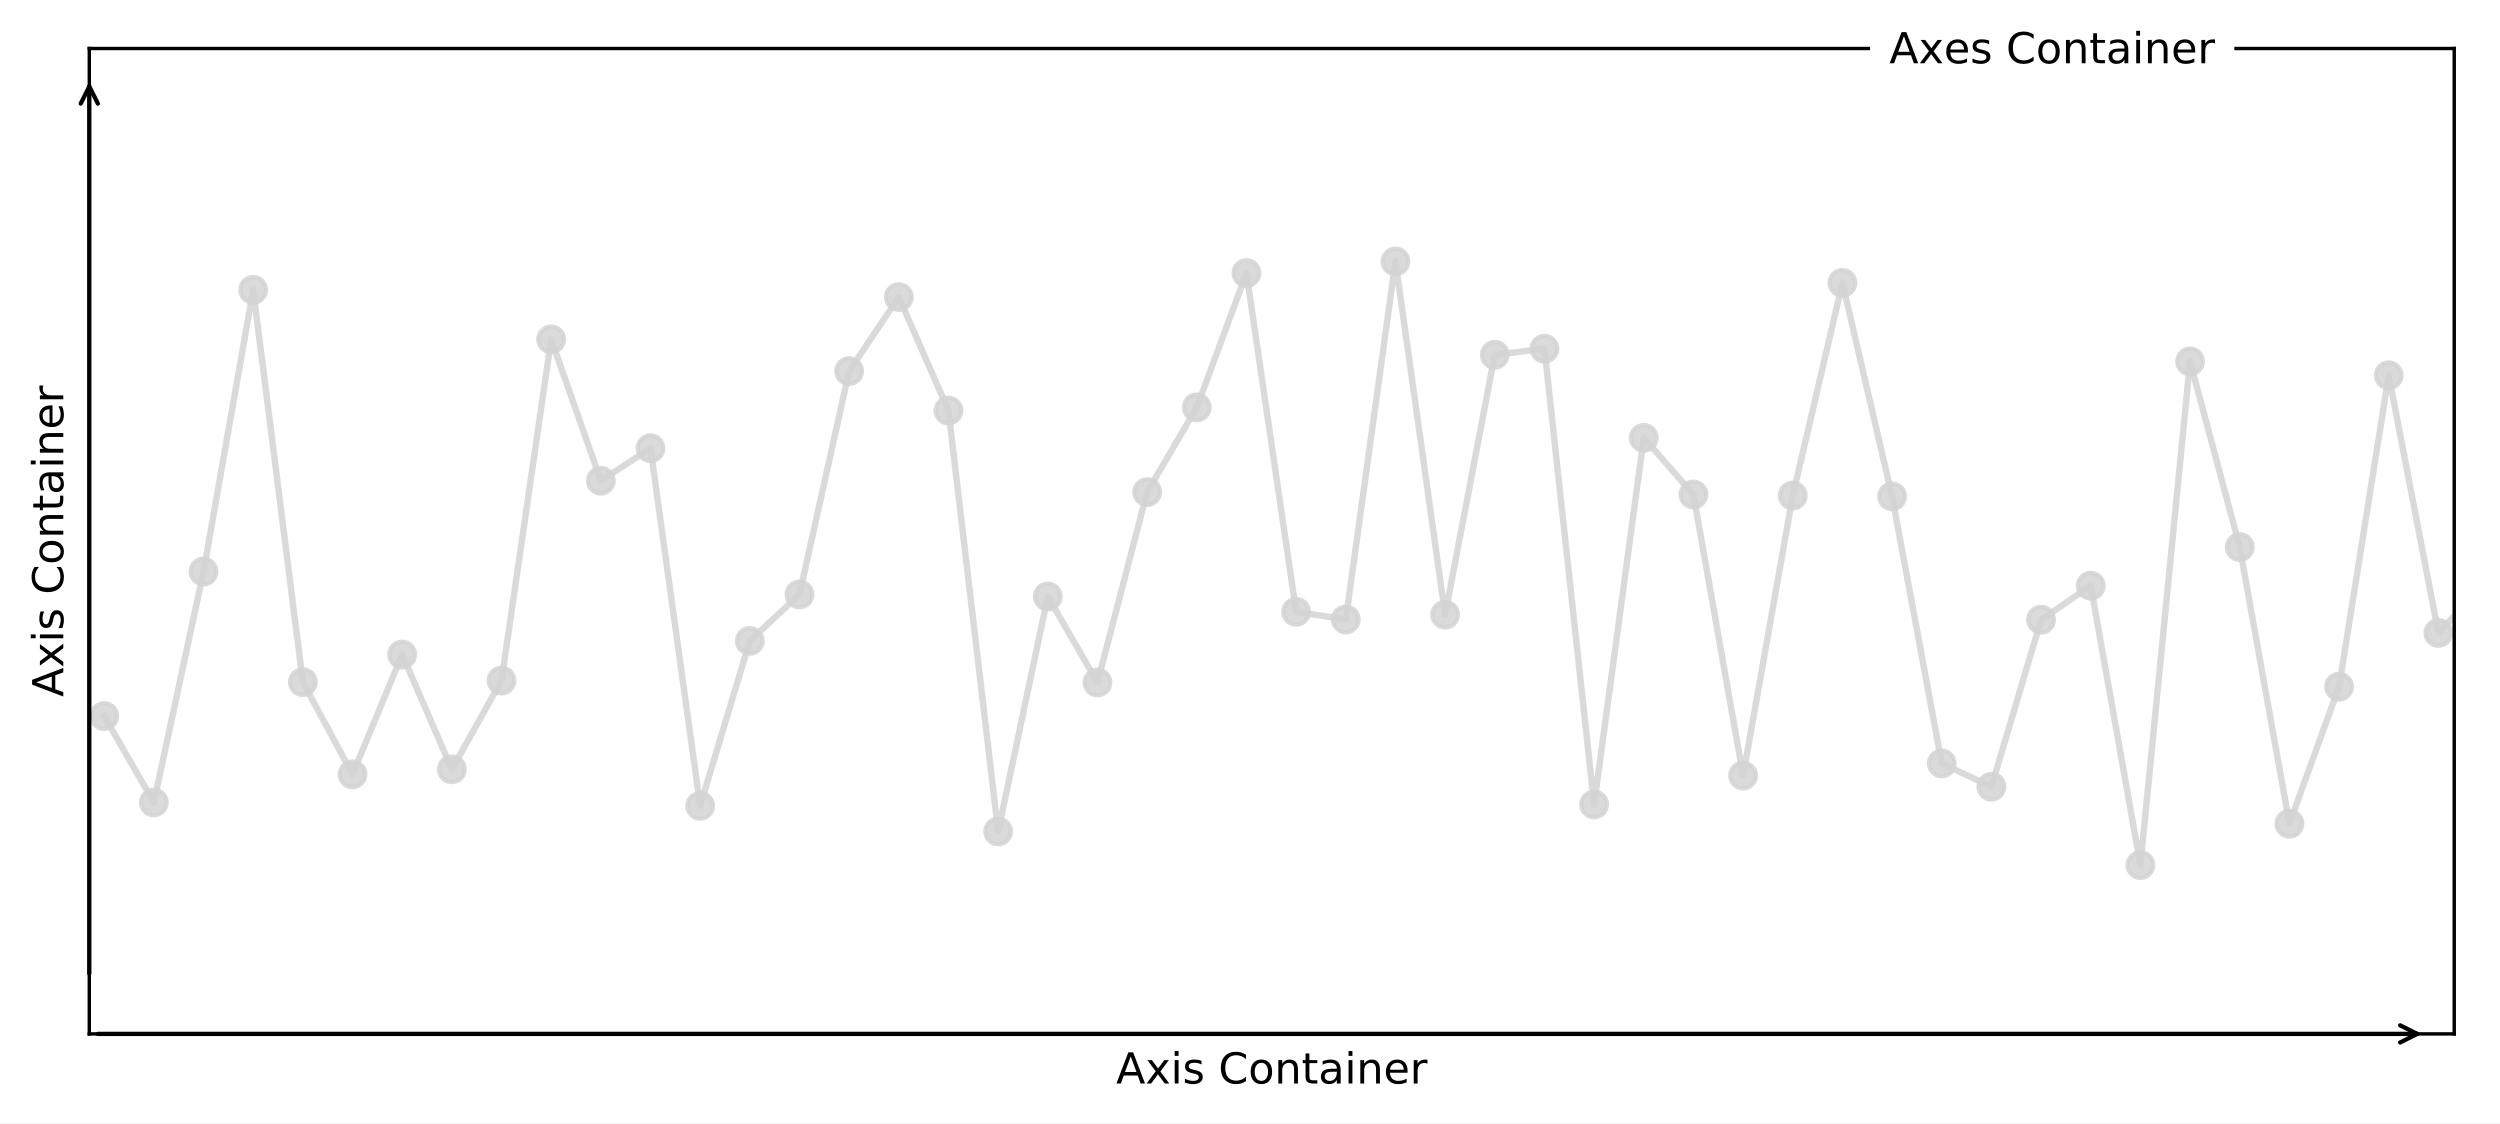
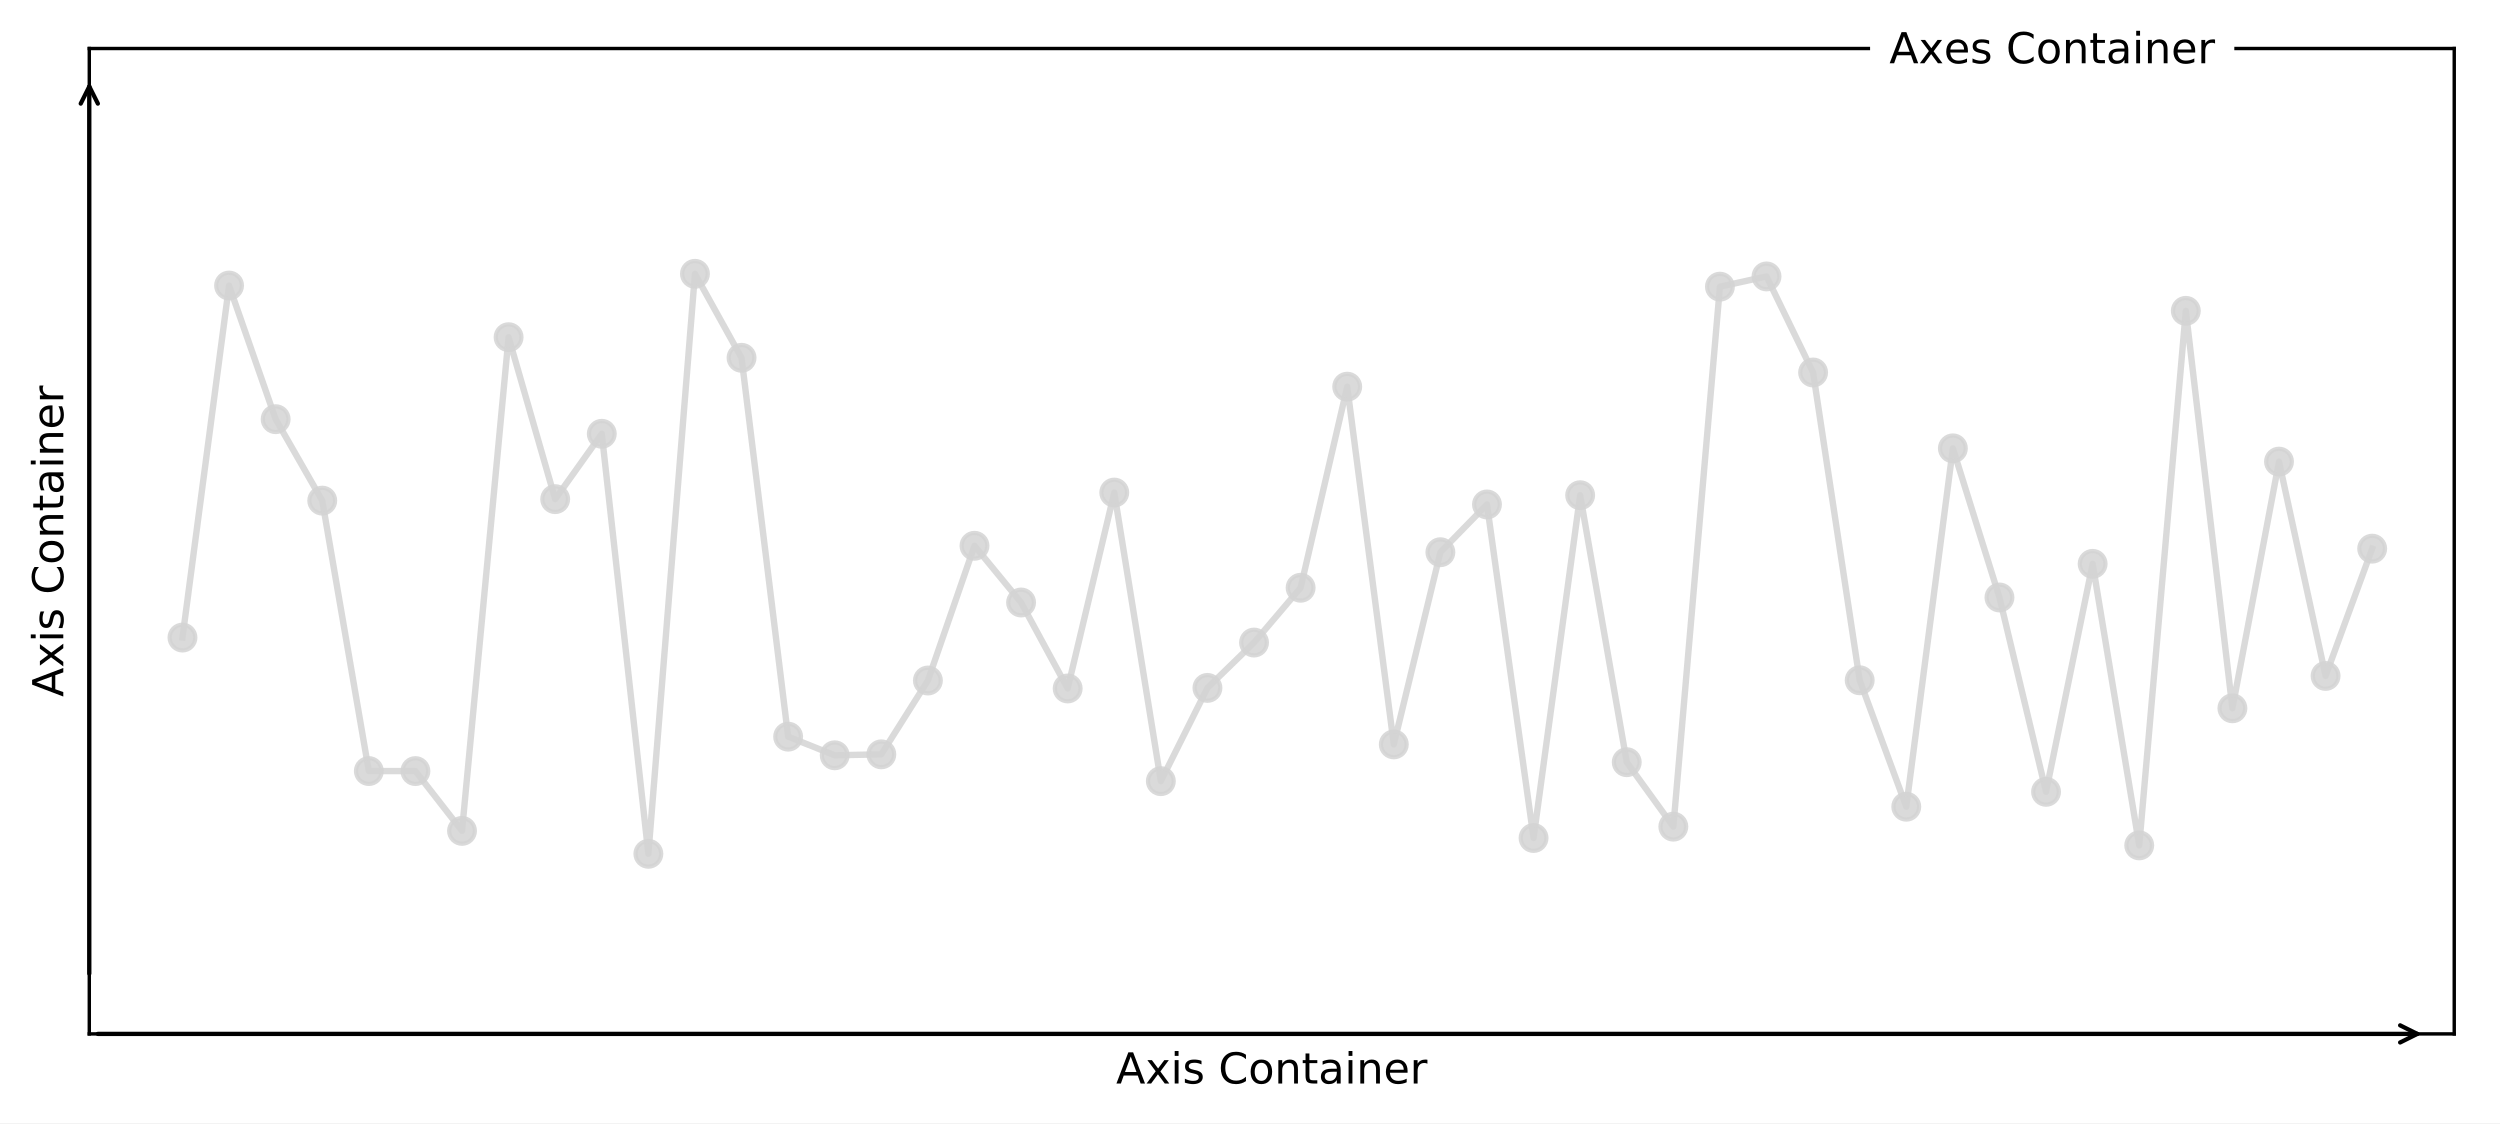
<svg xmlns="http://www.w3.org/2000/svg" xmlns:xlink="http://www.w3.org/1999/xlink" height="262.621pt" version="1.1" viewBox="0 0 584.538 262.621" width="584.538pt">
  <defs>
    <style type="text/css">
*{stroke-linecap:butt;stroke-linejoin:round;}
  </style>
  </defs>
  <g id="figure_1">
    <g id="patch_1">
      <path d="M 0 262.621  L 584.538 262.621  L 584.538 0  L 0 0  z " style="fill:#ffffff;" />
    </g>
    <g id="axes_1">
      <g id="patch_2">
        <path d="M 20.878 241.742  L 573.838 241.742  L 573.838 11.342  L 20.878 11.342  z " style="fill:#ffffff;" />
      </g>
      <g id="matplotlib.axis_1">
        <g id="text_1">
          <defs>
            <path d="M 34.188 63.188  L 20.797 26.906  L 47.609 26.906  z M 28.609 72.906  L 39.797 72.906  L 67.578 0  L 57.328 0  L 50.688 18.703  L 17.828 18.703  L 11.188 0  L 0.781 0  z " id="DejaVuSans-65" />
            <path d="M 54.891 54.688  L 35.109 28.078  L 55.906 0  L 45.312 0  L 29.391 21.484  L 13.484 0  L 2.875 0  L 24.125 28.609  L 4.688 54.688  L 15.281 54.688  L 29.781 35.203  L 44.281 54.688  z " id="DejaVuSans-120" />
            <path d="M 9.422 54.688  L 18.406 54.688  L 18.406 0  L 9.422 0  z M 9.422 75.984  L 18.406 75.984  L 18.406 64.594  L 9.422 64.594  z " id="DejaVuSans-105" />
            <path d="M 44.281 53.078  L 44.281 44.578  Q 40.484 46.531 36.375 47.5  Q 32.281 48.484 27.875 48.484  Q 21.188 48.484 17.844 46.438  Q 14.5 44.391 14.5 40.281  Q 14.5 37.156 16.891 35.375  Q 19.281 33.594 26.516 31.984  L 29.594 31.297  Q 39.156 29.25 43.188 25.516  Q 47.219 21.781 47.219 15.094  Q 47.219 7.469 41.188 3.016  Q 35.156 -1.422 24.609 -1.422  Q 20.219 -1.422 15.453 -0.562  Q 10.688 0.297 5.422 2  L 5.422 11.281  Q 10.406 8.688 15.234 7.391  Q 20.062 6.109 24.812 6.109  Q 31.156 6.109 34.562 8.281  Q 37.984 10.453 37.984 14.406  Q 37.984 18.062 35.516 20.016  Q 33.062 21.969 24.703 23.781  L 21.578 24.516  Q 13.234 26.266 9.516 29.906  Q 5.812 33.547 5.812 39.891  Q 5.812 47.609 11.281 51.797  Q 16.75 56 26.812 56  Q 31.781 56 36.172 55.266  Q 40.578 54.547 44.281 53.078  z " id="DejaVuSans-115" />
            <path id="DejaVuSans-32" />
            <path d="M 64.406 67.281  L 64.406 56.891  Q 59.422 61.531 53.781 63.812  Q 48.141 66.109 41.797 66.109  Q 29.297 66.109 22.656 58.469  Q 16.016 50.828 16.016 36.375  Q 16.016 21.969 22.656 14.328  Q 29.297 6.688 41.797 6.688  Q 48.141 6.688 53.781 8.984  Q 59.422 11.281 64.406 15.922  L 64.406 5.609  Q 59.234 2.094 53.438 0.328  Q 47.656 -1.422 41.219 -1.422  Q 24.656 -1.422 15.125 8.703  Q 5.609 18.844 5.609 36.375  Q 5.609 53.953 15.125 64.078  Q 24.656 74.219 41.219 74.219  Q 47.75 74.219 53.531 72.484  Q 59.328 70.75 64.406 67.281  z " id="DejaVuSans-67" />
            <path d="M 30.609 48.391  Q 23.391 48.391 19.188 42.75  Q 14.984 37.109 14.984 27.297  Q 14.984 17.484 19.156 11.844  Q 23.344 6.203 30.609 6.203  Q 37.797 6.203 41.984 11.859  Q 46.188 17.531 46.188 27.297  Q 46.188 37.016 41.984 42.703  Q 37.797 48.391 30.609 48.391  z M 30.609 56  Q 42.328 56 49.016 48.375  Q 55.719 40.766 55.719 27.297  Q 55.719 13.875 49.016 6.219  Q 42.328 -1.422 30.609 -1.422  Q 18.844 -1.422 12.172 6.219  Q 5.516 13.875 5.516 27.297  Q 5.516 40.766 12.172 48.375  Q 18.844 56 30.609 56  z " id="DejaVuSans-111" />
            <path d="M 54.891 33.016  L 54.891 0  L 45.906 0  L 45.906 32.719  Q 45.906 40.484 42.875 44.328  Q 39.844 48.188 33.797 48.188  Q 26.516 48.188 22.312 43.547  Q 18.109 38.922 18.109 30.906  L 18.109 0  L 9.078 0  L 9.078 54.688  L 18.109 54.688  L 18.109 46.188  Q 21.344 51.125 25.703 53.562  Q 30.078 56 35.797 56  Q 45.219 56 50.047 50.172  Q 54.891 44.344 54.891 33.016  z " id="DejaVuSans-110" />
            <path d="M 18.312 70.219  L 18.312 54.688  L 36.812 54.688  L 36.812 47.703  L 18.312 47.703  L 18.312 18.016  Q 18.312 11.328 20.141 9.422  Q 21.969 7.516 27.594 7.516  L 36.812 7.516  L 36.812 0  L 27.594 0  Q 17.188 0 13.234 3.875  Q 9.281 7.766 9.281 18.016  L 9.281 47.703  L 2.688 47.703  L 2.688 54.688  L 9.281 54.688  L 9.281 70.219  z " id="DejaVuSans-116" />
            <path d="M 34.281 27.484  Q 23.391 27.484 19.188 25  Q 14.984 22.516 14.984 16.5  Q 14.984 11.719 18.141 8.906  Q 21.297 6.109 26.703 6.109  Q 34.188 6.109 38.703 11.406  Q 43.219 16.703 43.219 25.484  L 43.219 27.484  z M 52.203 31.203  L 52.203 0  L 43.219 0  L 43.219 8.297  Q 40.141 3.328 35.547 0.953  Q 30.953 -1.422 24.312 -1.422  Q 15.922 -1.422 10.953 3.297  Q 6 8.016 6 15.922  Q 6 25.141 12.172 29.828  Q 18.359 34.516 30.609 34.516  L 43.219 34.516  L 43.219 35.406  Q 43.219 41.609 39.141 45  Q 35.062 48.391 27.688 48.391  Q 23 48.391 18.547 47.266  Q 14.109 46.141 10.016 43.891  L 10.016 52.203  Q 14.938 54.109 19.578 55.047  Q 24.219 56 28.609 56  Q 40.484 56 46.344 49.844  Q 52.203 43.703 52.203 31.203  z " id="DejaVuSans-97" />
            <path d="M 56.203 29.594  L 56.203 25.203  L 14.891 25.203  Q 15.484 15.922 20.484 11.062  Q 25.484 6.203 34.422 6.203  Q 39.594 6.203 44.453 7.469  Q 49.312 8.734 54.109 11.281  L 54.109 2.781  Q 49.266 0.734 44.188 -0.344  Q 39.109 -1.422 33.891 -1.422  Q 20.797 -1.422 13.156 6.188  Q 5.516 13.812 5.516 26.812  Q 5.516 40.234 12.766 48.109  Q 20.016 56 32.328 56  Q 43.359 56 49.781 48.891  Q 56.203 41.797 56.203 29.594  z M 47.219 32.234  Q 47.125 39.594 43.094 43.984  Q 39.062 48.391 32.422 48.391  Q 24.906 48.391 20.391 44.141  Q 15.875 39.891 15.188 32.172  z " id="DejaVuSans-101" />
            <path d="M 41.109 46.297  Q 39.594 47.172 37.812 47.578  Q 36.031 48 33.891 48  Q 26.266 48 22.188 43.047  Q 18.109 38.094 18.109 28.812  L 18.109 0  L 9.078 0  L 9.078 54.688  L 18.109 54.688  L 18.109 46.188  Q 20.953 51.172 25.484 53.578  Q 30.031 56 36.531 56  Q 37.453 56 38.578 55.875  Q 39.703 55.766 41.062 55.516  z " id="DejaVuSans-114" />
          </defs>
          <g transform="translate(260.962 253.3409)scale(0.1 -0.1)">
            <use xlink:href="#DejaVuSans-65" />
            <use x="68.408" xlink:href="#DejaVuSans-120" />
            <use x="127.588" xlink:href="#DejaVuSans-105" />
            <use x="155.371" xlink:href="#DejaVuSans-115" />
            <use x="207.471" xlink:href="#DejaVuSans-32" />
            <use x="239.258" xlink:href="#DejaVuSans-67" />
            <use x="309.082" xlink:href="#DejaVuSans-111" />
            <use x="370.264" xlink:href="#DejaVuSans-110" />
            <use x="433.643" xlink:href="#DejaVuSans-116" />
            <use x="472.852" xlink:href="#DejaVuSans-97" />
            <use x="534.131" xlink:href="#DejaVuSans-105" />
            <use x="561.914" xlink:href="#DejaVuSans-110" />
            <use x="625.293" xlink:href="#DejaVuSans-101" />
            <use x="686.816" xlink:href="#DejaVuSans-114" />
          </g>
        </g>
      </g>
      <g id="matplotlib.axis_2">
        <g id="text_2">
          <g transform="translate(14.79844 162.9385)rotate(-90)scale(0.1 -0.1)">
            <use xlink:href="#DejaVuSans-65" />
            <use x="68.408" xlink:href="#DejaVuSans-120" />
            <use x="127.588" xlink:href="#DejaVuSans-105" />
            <use x="155.371" xlink:href="#DejaVuSans-115" />
            <use x="207.471" xlink:href="#DejaVuSans-32" />
            <use x="239.258" xlink:href="#DejaVuSans-67" />
            <use x="309.082" xlink:href="#DejaVuSans-111" />
            <use x="370.264" xlink:href="#DejaVuSans-110" />
            <use x="433.643" xlink:href="#DejaVuSans-116" />
            <use x="472.852" xlink:href="#DejaVuSans-97" />
            <use x="534.131" xlink:href="#DejaVuSans-105" />
            <use x="561.914" xlink:href="#DejaVuSans-110" />
            <use x="625.293" xlink:href="#DejaVuSans-101" />
            <use x="686.816" xlink:href="#DejaVuSans-114" />
          </g>
        </g>
      </g>
      <g id="line2d_1">
-         <path clip-path="url(#p2d08e00a52)" d="M 24.362 167.42  L 35.974 187.629  L 47.586 133.633  L 59.198 67.785  L 70.81 159.488  L 82.423 181.055  L 94.035 153.043  L 105.647 179.874  L 117.259 159.126  L 128.871 79.354  L 140.483 112.403  L 152.096 104.8  L 163.708 188.416  L 175.32 149.848  L 186.932 138.994  L 198.544 86.769  L 210.156 69.465  L 221.768 96.002  L 233.381 194.409  L 244.993 139.474  L 256.605 159.578  L 268.217 115.062  L 279.829 95.258  L 291.441 63.848  L 303.054 143.057  L 314.666 144.842  L 326.278 61.129  L 337.89 143.728  L 349.502 82.954  L 361.114 81.539  L 372.727 188.085  L 384.339 102.378  L 395.951 115.62  L 407.563 181.339  L 419.175 115.879  L 430.787 66.141  L 442.4 116.07  L 454.012 178.505  L 465.624 183.951  L 477.236 144.903  L 488.848 136.95  L 500.46 202.282  L 512.072 84.51  L 523.685 127.922  L 535.297 192.605  L 546.909 160.557  L 558.521 87.75  L 570.133 147.992  L 581.745 135.561  L 585.538 130.418  " style="fill:none;stroke:#d3d3d3;stroke-linecap:square;stroke-opacity:0.85;stroke-width:1.5;" />
+         <path clip-path="url(#p315bf7490c)" d="M 42.665 149.072  L 53.558 66.767  L 64.451 98.011  L 75.345 117.057  L 86.238 180.287  L 97.131 180.291  L 108.025 194.277  L 118.918 78.843  L 129.811 116.706  L 140.705 101.428  L 151.598 199.634  L 162.491 64.025  L 173.384 83.662  L 184.278 172.242  L 195.171 176.601  L 206.064 176.375  L 216.958 159.114  L 227.851 127.614  L 238.744 140.872  L 249.638 160.973  L 260.531 115.172  L 271.424 182.648  L 282.318 160.842  L 293.211 150.24  L 304.104 137.426  L 314.998 90.414  L 325.891 174.051  L 336.784 129.117  L 347.677 117.949  L 358.571 195.939  L 369.464 115.788  L 380.357 178.215  L 391.251 193.282  L 402.144 67.028  L 413.037 64.636  L 423.931 87.096  L 434.824 159.061  L 445.717 188.622  L 456.611 104.833  L 467.504 139.7  L 478.397 185.142  L 489.291 131.839  L 500.184 197.662  L 511.077 72.68  L 521.97 165.608  L 532.864 107.934  L 543.757 158.047  L 554.65 128.284  " style="fill:none;stroke:#d3d3d3;stroke-linecap:square;stroke-opacity:0.85;stroke-width:1.5;" />
        <defs>
-           <path d="M 0 3  C 0.796 3 1.559 2.684 2.121 2.121  C 2.684 1.559 3 0.796 3 0  C 3 -0.796 2.684 -1.559 2.121 -2.121  C 1.559 -2.684 0.796 -3 0 -3  C -0.796 -3 -1.559 -2.684 -2.121 -2.121  C -2.684 -1.559 -3 -0.796 -3 0  C -3 0.796 -2.684 1.559 -2.121 2.121  C -1.559 2.684 -0.796 3 0 3  z " id="m816b8b6f02" style="stroke:#d3d3d3;stroke-opacity:0.85;" />
+           <path d="M 0 3  C 0.796 3 1.559 2.684 2.121 2.121  C 2.684 1.559 3 0.796 3 0  C 3 -0.796 2.684 -1.559 2.121 -2.121  C 1.559 -2.684 0.796 -3 0 -3  C -0.796 -3 -1.559 -2.684 -2.121 -2.121  C -2.684 -1.559 -3 -0.796 -3 0  C -3 0.796 -2.684 1.559 -2.121 2.121  C -1.559 2.684 -0.796 3 0 3  z " id="mc6c6daaa0f" style="stroke:#d3d3d3;stroke-opacity:0.85;" />
        </defs>
-         <g clip-path="url(#p2d08e00a52)">
-           <use style="fill:#d3d3d3;fill-opacity:0.85;stroke:#d3d3d3;stroke-opacity:0.85;" x="24.362" xlink:href="#m816b8b6f02" y="167.42" />
-           <use style="fill:#d3d3d3;fill-opacity:0.85;stroke:#d3d3d3;stroke-opacity:0.85;" x="35.974" xlink:href="#m816b8b6f02" y="187.629" />
-           <use style="fill:#d3d3d3;fill-opacity:0.85;stroke:#d3d3d3;stroke-opacity:0.85;" x="47.586" xlink:href="#m816b8b6f02" y="133.633" />
-           <use style="fill:#d3d3d3;fill-opacity:0.85;stroke:#d3d3d3;stroke-opacity:0.85;" x="59.198" xlink:href="#m816b8b6f02" y="67.785" />
-           <use style="fill:#d3d3d3;fill-opacity:0.85;stroke:#d3d3d3;stroke-opacity:0.85;" x="70.81" xlink:href="#m816b8b6f02" y="159.488" />
-           <use style="fill:#d3d3d3;fill-opacity:0.85;stroke:#d3d3d3;stroke-opacity:0.85;" x="82.423" xlink:href="#m816b8b6f02" y="181.055" />
-           <use style="fill:#d3d3d3;fill-opacity:0.85;stroke:#d3d3d3;stroke-opacity:0.85;" x="94.035" xlink:href="#m816b8b6f02" y="153.043" />
-           <use style="fill:#d3d3d3;fill-opacity:0.85;stroke:#d3d3d3;stroke-opacity:0.85;" x="105.647" xlink:href="#m816b8b6f02" y="179.874" />
-           <use style="fill:#d3d3d3;fill-opacity:0.85;stroke:#d3d3d3;stroke-opacity:0.85;" x="117.259" xlink:href="#m816b8b6f02" y="159.126" />
-           <use style="fill:#d3d3d3;fill-opacity:0.85;stroke:#d3d3d3;stroke-opacity:0.85;" x="128.871" xlink:href="#m816b8b6f02" y="79.354" />
-           <use style="fill:#d3d3d3;fill-opacity:0.85;stroke:#d3d3d3;stroke-opacity:0.85;" x="140.483" xlink:href="#m816b8b6f02" y="112.403" />
-           <use style="fill:#d3d3d3;fill-opacity:0.85;stroke:#d3d3d3;stroke-opacity:0.85;" x="152.096" xlink:href="#m816b8b6f02" y="104.8" />
-           <use style="fill:#d3d3d3;fill-opacity:0.85;stroke:#d3d3d3;stroke-opacity:0.85;" x="163.708" xlink:href="#m816b8b6f02" y="188.416" />
-           <use style="fill:#d3d3d3;fill-opacity:0.85;stroke:#d3d3d3;stroke-opacity:0.85;" x="175.32" xlink:href="#m816b8b6f02" y="149.848" />
-           <use style="fill:#d3d3d3;fill-opacity:0.85;stroke:#d3d3d3;stroke-opacity:0.85;" x="186.932" xlink:href="#m816b8b6f02" y="138.994" />
-           <use style="fill:#d3d3d3;fill-opacity:0.85;stroke:#d3d3d3;stroke-opacity:0.85;" x="198.544" xlink:href="#m816b8b6f02" y="86.769" />
-           <use style="fill:#d3d3d3;fill-opacity:0.85;stroke:#d3d3d3;stroke-opacity:0.85;" x="210.156" xlink:href="#m816b8b6f02" y="69.465" />
-           <use style="fill:#d3d3d3;fill-opacity:0.85;stroke:#d3d3d3;stroke-opacity:0.85;" x="221.768" xlink:href="#m816b8b6f02" y="96.002" />
-           <use style="fill:#d3d3d3;fill-opacity:0.85;stroke:#d3d3d3;stroke-opacity:0.85;" x="233.381" xlink:href="#m816b8b6f02" y="194.409" />
-           <use style="fill:#d3d3d3;fill-opacity:0.85;stroke:#d3d3d3;stroke-opacity:0.85;" x="244.993" xlink:href="#m816b8b6f02" y="139.474" />
-           <use style="fill:#d3d3d3;fill-opacity:0.85;stroke:#d3d3d3;stroke-opacity:0.85;" x="256.605" xlink:href="#m816b8b6f02" y="159.578" />
-           <use style="fill:#d3d3d3;fill-opacity:0.85;stroke:#d3d3d3;stroke-opacity:0.85;" x="268.217" xlink:href="#m816b8b6f02" y="115.062" />
-           <use style="fill:#d3d3d3;fill-opacity:0.85;stroke:#d3d3d3;stroke-opacity:0.85;" x="279.829" xlink:href="#m816b8b6f02" y="95.258" />
-           <use style="fill:#d3d3d3;fill-opacity:0.85;stroke:#d3d3d3;stroke-opacity:0.85;" x="291.441" xlink:href="#m816b8b6f02" y="63.848" />
-           <use style="fill:#d3d3d3;fill-opacity:0.85;stroke:#d3d3d3;stroke-opacity:0.85;" x="303.054" xlink:href="#m816b8b6f02" y="143.057" />
-           <use style="fill:#d3d3d3;fill-opacity:0.85;stroke:#d3d3d3;stroke-opacity:0.85;" x="314.666" xlink:href="#m816b8b6f02" y="144.842" />
-           <use style="fill:#d3d3d3;fill-opacity:0.85;stroke:#d3d3d3;stroke-opacity:0.85;" x="326.278" xlink:href="#m816b8b6f02" y="61.129" />
-           <use style="fill:#d3d3d3;fill-opacity:0.85;stroke:#d3d3d3;stroke-opacity:0.85;" x="337.89" xlink:href="#m816b8b6f02" y="143.728" />
-           <use style="fill:#d3d3d3;fill-opacity:0.85;stroke:#d3d3d3;stroke-opacity:0.85;" x="349.502" xlink:href="#m816b8b6f02" y="82.954" />
-           <use style="fill:#d3d3d3;fill-opacity:0.85;stroke:#d3d3d3;stroke-opacity:0.85;" x="361.114" xlink:href="#m816b8b6f02" y="81.539" />
-           <use style="fill:#d3d3d3;fill-opacity:0.85;stroke:#d3d3d3;stroke-opacity:0.85;" x="372.727" xlink:href="#m816b8b6f02" y="188.085" />
-           <use style="fill:#d3d3d3;fill-opacity:0.85;stroke:#d3d3d3;stroke-opacity:0.85;" x="384.339" xlink:href="#m816b8b6f02" y="102.378" />
-           <use style="fill:#d3d3d3;fill-opacity:0.85;stroke:#d3d3d3;stroke-opacity:0.85;" x="395.951" xlink:href="#m816b8b6f02" y="115.62" />
-           <use style="fill:#d3d3d3;fill-opacity:0.85;stroke:#d3d3d3;stroke-opacity:0.85;" x="407.563" xlink:href="#m816b8b6f02" y="181.339" />
-           <use style="fill:#d3d3d3;fill-opacity:0.85;stroke:#d3d3d3;stroke-opacity:0.85;" x="419.175" xlink:href="#m816b8b6f02" y="115.879" />
-           <use style="fill:#d3d3d3;fill-opacity:0.85;stroke:#d3d3d3;stroke-opacity:0.85;" x="430.787" xlink:href="#m816b8b6f02" y="66.141" />
-           <use style="fill:#d3d3d3;fill-opacity:0.85;stroke:#d3d3d3;stroke-opacity:0.85;" x="442.4" xlink:href="#m816b8b6f02" y="116.07" />
-           <use style="fill:#d3d3d3;fill-opacity:0.85;stroke:#d3d3d3;stroke-opacity:0.85;" x="454.012" xlink:href="#m816b8b6f02" y="178.505" />
-           <use style="fill:#d3d3d3;fill-opacity:0.85;stroke:#d3d3d3;stroke-opacity:0.85;" x="465.624" xlink:href="#m816b8b6f02" y="183.951" />
-           <use style="fill:#d3d3d3;fill-opacity:0.85;stroke:#d3d3d3;stroke-opacity:0.85;" x="477.236" xlink:href="#m816b8b6f02" y="144.903" />
-           <use style="fill:#d3d3d3;fill-opacity:0.85;stroke:#d3d3d3;stroke-opacity:0.85;" x="488.848" xlink:href="#m816b8b6f02" y="136.95" />
-           <use style="fill:#d3d3d3;fill-opacity:0.85;stroke:#d3d3d3;stroke-opacity:0.85;" x="500.46" xlink:href="#m816b8b6f02" y="202.282" />
-           <use style="fill:#d3d3d3;fill-opacity:0.85;stroke:#d3d3d3;stroke-opacity:0.85;" x="512.072" xlink:href="#m816b8b6f02" y="84.51" />
-           <use style="fill:#d3d3d3;fill-opacity:0.85;stroke:#d3d3d3;stroke-opacity:0.85;" x="523.685" xlink:href="#m816b8b6f02" y="127.922" />
-           <use style="fill:#d3d3d3;fill-opacity:0.85;stroke:#d3d3d3;stroke-opacity:0.85;" x="535.297" xlink:href="#m816b8b6f02" y="192.605" />
-           <use style="fill:#d3d3d3;fill-opacity:0.85;stroke:#d3d3d3;stroke-opacity:0.85;" x="546.909" xlink:href="#m816b8b6f02" y="160.557" />
-           <use style="fill:#d3d3d3;fill-opacity:0.85;stroke:#d3d3d3;stroke-opacity:0.85;" x="558.521" xlink:href="#m816b8b6f02" y="87.75" />
-           <use style="fill:#d3d3d3;fill-opacity:0.85;stroke:#d3d3d3;stroke-opacity:0.85;" x="570.133" xlink:href="#m816b8b6f02" y="147.992" />
-           <use style="fill:#d3d3d3;fill-opacity:0.85;stroke:#d3d3d3;stroke-opacity:0.85;" x="581.745" xlink:href="#m816b8b6f02" y="135.561" />
-           <use style="fill:#d3d3d3;fill-opacity:0.85;stroke:#d3d3d3;stroke-opacity:0.85;" x="593.358" xlink:href="#m816b8b6f02" y="119.814" />
+         <g clip-path="url(#p315bf7490c)">
+           <use style="fill:#d3d3d3;fill-opacity:0.85;stroke:#d3d3d3;stroke-opacity:0.85;" x="42.665" xlink:href="#mc6c6daaa0f" y="149.072" />
+           <use style="fill:#d3d3d3;fill-opacity:0.85;stroke:#d3d3d3;stroke-opacity:0.85;" x="53.558" xlink:href="#mc6c6daaa0f" y="66.767" />
+           <use style="fill:#d3d3d3;fill-opacity:0.85;stroke:#d3d3d3;stroke-opacity:0.85;" x="64.451" xlink:href="#mc6c6daaa0f" y="98.011" />
+           <use style="fill:#d3d3d3;fill-opacity:0.85;stroke:#d3d3d3;stroke-opacity:0.85;" x="75.345" xlink:href="#mc6c6daaa0f" y="117.057" />
+           <use style="fill:#d3d3d3;fill-opacity:0.85;stroke:#d3d3d3;stroke-opacity:0.85;" x="86.238" xlink:href="#mc6c6daaa0f" y="180.287" />
+           <use style="fill:#d3d3d3;fill-opacity:0.85;stroke:#d3d3d3;stroke-opacity:0.85;" x="97.131" xlink:href="#mc6c6daaa0f" y="180.291" />
+           <use style="fill:#d3d3d3;fill-opacity:0.85;stroke:#d3d3d3;stroke-opacity:0.85;" x="108.025" xlink:href="#mc6c6daaa0f" y="194.277" />
+           <use style="fill:#d3d3d3;fill-opacity:0.85;stroke:#d3d3d3;stroke-opacity:0.85;" x="118.918" xlink:href="#mc6c6daaa0f" y="78.843" />
+           <use style="fill:#d3d3d3;fill-opacity:0.85;stroke:#d3d3d3;stroke-opacity:0.85;" x="129.811" xlink:href="#mc6c6daaa0f" y="116.706" />
+           <use style="fill:#d3d3d3;fill-opacity:0.85;stroke:#d3d3d3;stroke-opacity:0.85;" x="140.705" xlink:href="#mc6c6daaa0f" y="101.428" />
+           <use style="fill:#d3d3d3;fill-opacity:0.85;stroke:#d3d3d3;stroke-opacity:0.85;" x="151.598" xlink:href="#mc6c6daaa0f" y="199.634" />
+           <use style="fill:#d3d3d3;fill-opacity:0.85;stroke:#d3d3d3;stroke-opacity:0.85;" x="162.491" xlink:href="#mc6c6daaa0f" y="64.025" />
+           <use style="fill:#d3d3d3;fill-opacity:0.85;stroke:#d3d3d3;stroke-opacity:0.85;" x="173.384" xlink:href="#mc6c6daaa0f" y="83.662" />
+           <use style="fill:#d3d3d3;fill-opacity:0.85;stroke:#d3d3d3;stroke-opacity:0.85;" x="184.278" xlink:href="#mc6c6daaa0f" y="172.242" />
+           <use style="fill:#d3d3d3;fill-opacity:0.85;stroke:#d3d3d3;stroke-opacity:0.85;" x="195.171" xlink:href="#mc6c6daaa0f" y="176.601" />
+           <use style="fill:#d3d3d3;fill-opacity:0.85;stroke:#d3d3d3;stroke-opacity:0.85;" x="206.064" xlink:href="#mc6c6daaa0f" y="176.375" />
+           <use style="fill:#d3d3d3;fill-opacity:0.85;stroke:#d3d3d3;stroke-opacity:0.85;" x="216.958" xlink:href="#mc6c6daaa0f" y="159.114" />
+           <use style="fill:#d3d3d3;fill-opacity:0.85;stroke:#d3d3d3;stroke-opacity:0.85;" x="227.851" xlink:href="#mc6c6daaa0f" y="127.614" />
+           <use style="fill:#d3d3d3;fill-opacity:0.85;stroke:#d3d3d3;stroke-opacity:0.85;" x="238.744" xlink:href="#mc6c6daaa0f" y="140.872" />
+           <use style="fill:#d3d3d3;fill-opacity:0.85;stroke:#d3d3d3;stroke-opacity:0.85;" x="249.638" xlink:href="#mc6c6daaa0f" y="160.973" />
+           <use style="fill:#d3d3d3;fill-opacity:0.85;stroke:#d3d3d3;stroke-opacity:0.85;" x="260.531" xlink:href="#mc6c6daaa0f" y="115.172" />
+           <use style="fill:#d3d3d3;fill-opacity:0.85;stroke:#d3d3d3;stroke-opacity:0.85;" x="271.424" xlink:href="#mc6c6daaa0f" y="182.648" />
+           <use style="fill:#d3d3d3;fill-opacity:0.85;stroke:#d3d3d3;stroke-opacity:0.85;" x="282.318" xlink:href="#mc6c6daaa0f" y="160.842" />
+           <use style="fill:#d3d3d3;fill-opacity:0.85;stroke:#d3d3d3;stroke-opacity:0.85;" x="293.211" xlink:href="#mc6c6daaa0f" y="150.24" />
+           <use style="fill:#d3d3d3;fill-opacity:0.85;stroke:#d3d3d3;stroke-opacity:0.85;" x="304.104" xlink:href="#mc6c6daaa0f" y="137.426" />
+           <use style="fill:#d3d3d3;fill-opacity:0.85;stroke:#d3d3d3;stroke-opacity:0.85;" x="314.998" xlink:href="#mc6c6daaa0f" y="90.414" />
+           <use style="fill:#d3d3d3;fill-opacity:0.85;stroke:#d3d3d3;stroke-opacity:0.85;" x="325.891" xlink:href="#mc6c6daaa0f" y="174.051" />
+           <use style="fill:#d3d3d3;fill-opacity:0.85;stroke:#d3d3d3;stroke-opacity:0.85;" x="336.784" xlink:href="#mc6c6daaa0f" y="129.117" />
+           <use style="fill:#d3d3d3;fill-opacity:0.85;stroke:#d3d3d3;stroke-opacity:0.85;" x="347.677" xlink:href="#mc6c6daaa0f" y="117.949" />
+           <use style="fill:#d3d3d3;fill-opacity:0.85;stroke:#d3d3d3;stroke-opacity:0.85;" x="358.571" xlink:href="#mc6c6daaa0f" y="195.939" />
+           <use style="fill:#d3d3d3;fill-opacity:0.85;stroke:#d3d3d3;stroke-opacity:0.85;" x="369.464" xlink:href="#mc6c6daaa0f" y="115.788" />
+           <use style="fill:#d3d3d3;fill-opacity:0.85;stroke:#d3d3d3;stroke-opacity:0.85;" x="380.357" xlink:href="#mc6c6daaa0f" y="178.215" />
+           <use style="fill:#d3d3d3;fill-opacity:0.85;stroke:#d3d3d3;stroke-opacity:0.85;" x="391.251" xlink:href="#mc6c6daaa0f" y="193.282" />
+           <use style="fill:#d3d3d3;fill-opacity:0.85;stroke:#d3d3d3;stroke-opacity:0.85;" x="402.144" xlink:href="#mc6c6daaa0f" y="67.028" />
+           <use style="fill:#d3d3d3;fill-opacity:0.85;stroke:#d3d3d3;stroke-opacity:0.85;" x="413.037" xlink:href="#mc6c6daaa0f" y="64.636" />
+           <use style="fill:#d3d3d3;fill-opacity:0.85;stroke:#d3d3d3;stroke-opacity:0.85;" x="423.931" xlink:href="#mc6c6daaa0f" y="87.096" />
+           <use style="fill:#d3d3d3;fill-opacity:0.85;stroke:#d3d3d3;stroke-opacity:0.85;" x="434.824" xlink:href="#mc6c6daaa0f" y="159.061" />
+           <use style="fill:#d3d3d3;fill-opacity:0.85;stroke:#d3d3d3;stroke-opacity:0.85;" x="445.717" xlink:href="#mc6c6daaa0f" y="188.622" />
+           <use style="fill:#d3d3d3;fill-opacity:0.85;stroke:#d3d3d3;stroke-opacity:0.85;" x="456.611" xlink:href="#mc6c6daaa0f" y="104.833" />
+           <use style="fill:#d3d3d3;fill-opacity:0.85;stroke:#d3d3d3;stroke-opacity:0.85;" x="467.504" xlink:href="#mc6c6daaa0f" y="139.7" />
+           <use style="fill:#d3d3d3;fill-opacity:0.85;stroke:#d3d3d3;stroke-opacity:0.85;" x="478.397" xlink:href="#mc6c6daaa0f" y="185.142" />
+           <use style="fill:#d3d3d3;fill-opacity:0.85;stroke:#d3d3d3;stroke-opacity:0.85;" x="489.291" xlink:href="#mc6c6daaa0f" y="131.839" />
+           <use style="fill:#d3d3d3;fill-opacity:0.85;stroke:#d3d3d3;stroke-opacity:0.85;" x="500.184" xlink:href="#mc6c6daaa0f" y="197.662" />
+           <use style="fill:#d3d3d3;fill-opacity:0.85;stroke:#d3d3d3;stroke-opacity:0.85;" x="511.077" xlink:href="#mc6c6daaa0f" y="72.68" />
+           <use style="fill:#d3d3d3;fill-opacity:0.85;stroke:#d3d3d3;stroke-opacity:0.85;" x="521.97" xlink:href="#mc6c6daaa0f" y="165.608" />
+           <use style="fill:#d3d3d3;fill-opacity:0.85;stroke:#d3d3d3;stroke-opacity:0.85;" x="532.864" xlink:href="#mc6c6daaa0f" y="107.934" />
+           <use style="fill:#d3d3d3;fill-opacity:0.85;stroke:#d3d3d3;stroke-opacity:0.85;" x="543.757" xlink:href="#mc6c6daaa0f" y="158.047" />
+           <use style="fill:#d3d3d3;fill-opacity:0.85;stroke:#d3d3d3;stroke-opacity:0.85;" x="554.65" xlink:href="#mc6c6daaa0f" y="128.284" />
        </g>
      </g>
      <g id="patch_3">
        <path d="M 20.878 241.742  L 20.878 11.342  " style="fill:none;stroke:#000000;stroke-linecap:square;stroke-linejoin:miter;stroke-width:0.8;" />
      </g>
      <g id="patch_4">
        <path d="M 573.838 241.742  L 573.838 11.342  " style="fill:none;stroke:#000000;stroke-linecap:square;stroke-linejoin:miter;stroke-width:0.8;" />
      </g>
      <g id="patch_5">
        <path d="M 20.878 241.742  L 573.838 241.742  " style="fill:none;stroke:#000000;stroke-linecap:square;stroke-linejoin:miter;stroke-width:0.8;" />
      </g>
      <g id="patch_6">
        <path d="M 20.878 11.342  L 573.838 11.342  " style="fill:none;stroke:#000000;stroke-linecap:square;stroke-linejoin:miter;stroke-width:0.8;" />
      </g>
      <g id="patch_7">
        <path d="M 22.879 241.742  Q 294.593 241.742 565.189 241.742  " style="fill:none;stroke:#000000;stroke-linecap:round;" />
        <path d="M 561.189 239.742  L 565.189 241.742  L 561.189 243.742  " style="fill:none;stroke:#000000;stroke-linecap:round;" />
      </g>
      <g id="patch_8">
        <path d="M 20.878 227.645  Q 20.878 123.374 20.878 20.222  " style="fill:none;stroke:#000000;stroke-linecap:round;" />
        <path d="M 18.878 24.222  L 20.878 20.222  L 22.878 24.222  " style="fill:none;stroke:#000000;stroke-linecap:round;" />
      </g>
      <g id="text_3">
        <g id="patch_9">
          <path d="M 437.754 20.878  L 521.916 20.878  L 521.916 3.2  L 437.754 3.2  z " style="fill:#ffffff;stroke:#ffffff;stroke-linejoin:miter;" />
        </g>
        <g transform="translate(441.7537 14.79844)scale(0.1 -0.1)">
          <use xlink:href="#DejaVuSans-65" />
          <use x="68.408" xlink:href="#DejaVuSans-120" />
          <use x="127.541" xlink:href="#DejaVuSans-101" />
          <use x="189.064" xlink:href="#DejaVuSans-115" />
          <use x="241.164" xlink:href="#DejaVuSans-32" />
          <use x="272.951" xlink:href="#DejaVuSans-67" />
          <use x="342.775" xlink:href="#DejaVuSans-111" />
          <use x="403.957" xlink:href="#DejaVuSans-110" />
          <use x="467.336" xlink:href="#DejaVuSans-116" />
          <use x="506.545" xlink:href="#DejaVuSans-97" />
          <use x="567.824" xlink:href="#DejaVuSans-105" />
          <use x="595.607" xlink:href="#DejaVuSans-110" />
          <use x="658.986" xlink:href="#DejaVuSans-101" />
          <use x="720.51" xlink:href="#DejaVuSans-114" />
        </g>
      </g>
    </g>
  </g>
  <defs>
-     <clipPath id="p2d08e00a52">
+     <clipPath id="p315bf7490c">
      <rect height="230.4" width="552.96" x="20.878" y="11.342" />
    </clipPath>
  </defs>
</svg>
